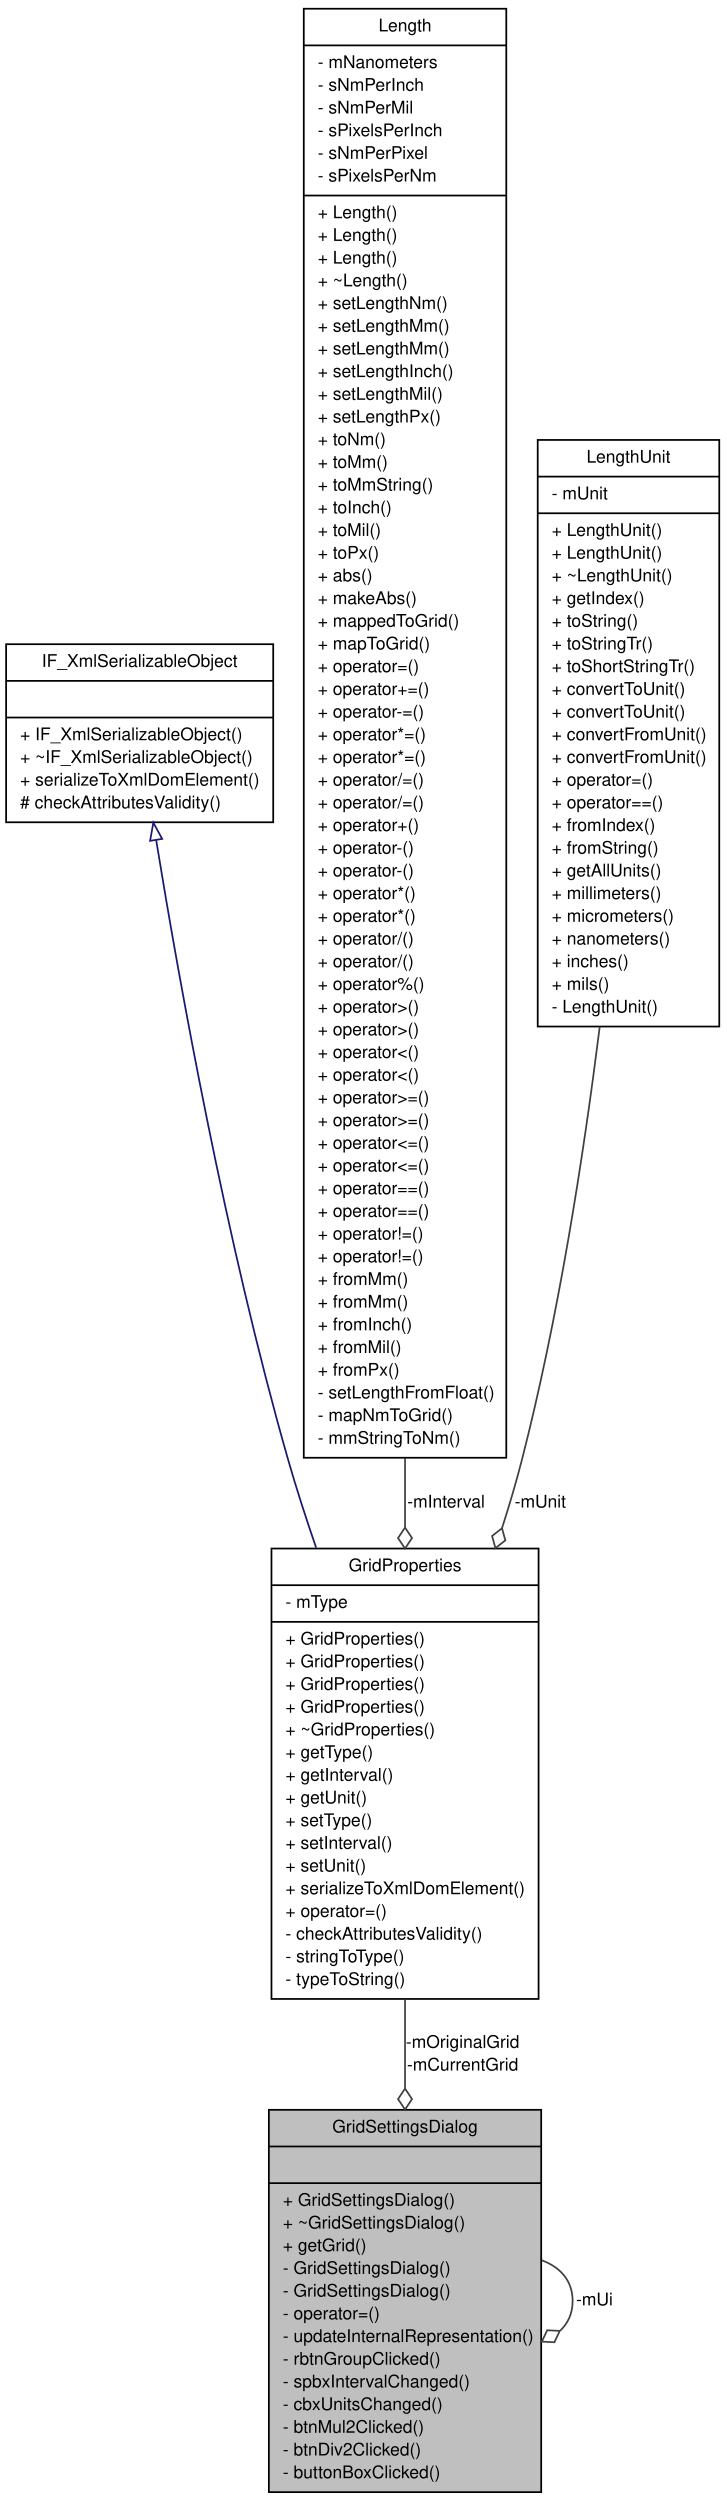
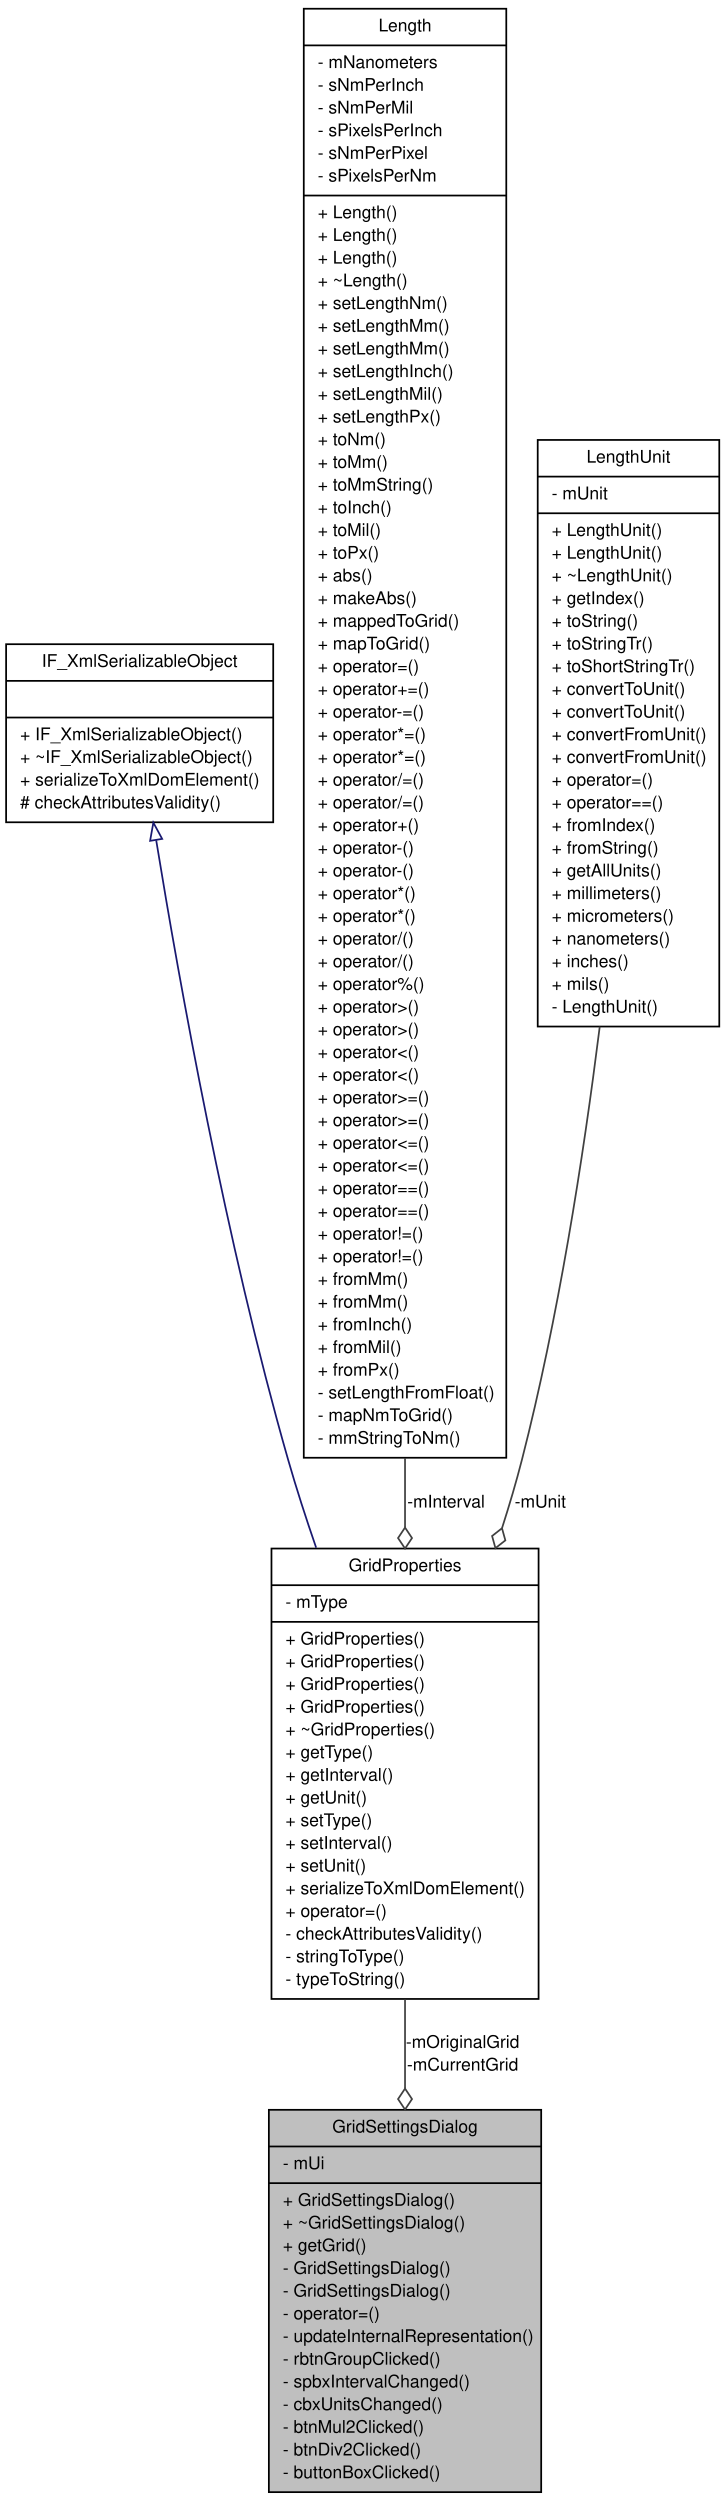
<svg xmlns="http://www.w3.org/2000/svg" xmlns:xlink="http://www.w3.org/1999/xlink" width="416pt" height="1432pt" viewBox="0.00 0.00 416.00 1432.00">
  <g id="graph1" class="graph" transform="scale(1 1) rotate(0) translate(4 1428)">
    <polygon fill="white" stroke="white" points="-4,5 -4,-1428 413,-1428 413,5 -4,5" />
    <g id="node1" class="node">
      <polygon fill="#bfbfbf" stroke="black" points="150,-0.5 150,-219.5 306,-219.5 306,-0.5 150,-0.5" />
      <text text-anchor="middle" x="228" y="-206.5" font-family="Helvetica,sans-Serif" font-size="10.00">GridSettingsDialog</text>
      <polyline fill="none" stroke="black" points="150,-198.5 306,-198.5 " />
-       <text text-anchor="middle" x="228" y="-185.5" font-family="Helvetica,sans-Serif" font-size="10.00"> </text>
+       <text text-anchor="start" x="158" y="-185.5" font-family="Helvetica,sans-Serif" font-size="10.00">- mUi</text>
      <polyline fill="none" stroke="black" points="150,-177.5 306,-177.5 " />
      <text text-anchor="start" x="158" y="-164.5" font-family="Helvetica,sans-Serif" font-size="10.00">+ GridSettingsDialog()</text>
      <text text-anchor="start" x="158" y="-151.5" font-family="Helvetica,sans-Serif" font-size="10.00">+ ~GridSettingsDialog()</text>
      <text text-anchor="start" x="158" y="-138.5" font-family="Helvetica,sans-Serif" font-size="10.00">+ getGrid()</text>
      <text text-anchor="start" x="158" y="-125.5" font-family="Helvetica,sans-Serif" font-size="10.00">- GridSettingsDialog()</text>
      <text text-anchor="start" x="158" y="-112.5" font-family="Helvetica,sans-Serif" font-size="10.00">- GridSettingsDialog()</text>
      <text text-anchor="start" x="158" y="-99.5" font-family="Helvetica,sans-Serif" font-size="10.00">- operator=()</text>
      <text text-anchor="start" x="158" y="-86.5" font-family="Helvetica,sans-Serif" font-size="10.00">- updateInternalRepresentation()</text>
      <text text-anchor="start" x="158" y="-73.5" font-family="Helvetica,sans-Serif" font-size="10.00">- rbtnGroupClicked()</text>
      <text text-anchor="start" x="158" y="-60.5" font-family="Helvetica,sans-Serif" font-size="10.00">- spbxIntervalChanged()</text>
      <text text-anchor="start" x="158" y="-47.5" font-family="Helvetica,sans-Serif" font-size="10.00">- cbxUnitsChanged()</text>
      <text text-anchor="start" x="158" y="-34.5" font-family="Helvetica,sans-Serif" font-size="10.00">- btnMul2Clicked()</text>
      <text text-anchor="start" x="158" y="-21.5" font-family="Helvetica,sans-Serif" font-size="10.00">- btnDiv2Clicked()</text>
      <text text-anchor="start" x="158" y="-8.5" font-family="Helvetica,sans-Serif" font-size="10.00">- buttonBoxClicked()</text>
-     </g>
-     <g id="edge10" class="edge">
-       <path fill="none" stroke="#404040" d="M306.347,-133.288C316.944,-129.384 324,-121.621 324,-110 324,-102.918 321.38,-97.27 316.935,-93.054" />
-       <polygon fill="none" stroke="#404040" points="316.642,-92.878 309.439,-93.227 306.347,-86.712 313.55,-86.364 316.642,-92.878" />
-       <text text-anchor="middle" x="336.5" y="-107.5" font-family="Helvetica,sans-Serif" font-size="10.00"> -mUi</text>
    </g>
    <g id="node2" class="node">
      <a xlink:href="../../d8/dbf/class_grid_properties.html" target="_top" xlink:title="The GridProperties class. ">
        <polygon fill="white" stroke="black" points="151.5,-283 151.5,-541 304.5,-541 304.5,-283 151.5,-283" />
        <text text-anchor="middle" x="228" y="-528" font-family="Helvetica,sans-Serif" font-size="10.00">GridProperties</text>
        <polyline fill="none" stroke="black" points="151.5,-520 304.5,-520 " />
        <text text-anchor="start" x="159.5" y="-507" font-family="Helvetica,sans-Serif" font-size="10.00">- mType</text>
        <polyline fill="none" stroke="black" points="151.5,-499 304.5,-499 " />
        <text text-anchor="start" x="159.5" y="-486" font-family="Helvetica,sans-Serif" font-size="10.00">+ GridProperties()</text>
        <text text-anchor="start" x="159.5" y="-473" font-family="Helvetica,sans-Serif" font-size="10.00">+ GridProperties()</text>
        <text text-anchor="start" x="159.5" y="-460" font-family="Helvetica,sans-Serif" font-size="10.00">+ GridProperties()</text>
        <text text-anchor="start" x="159.5" y="-447" font-family="Helvetica,sans-Serif" font-size="10.00">+ GridProperties()</text>
        <text text-anchor="start" x="159.5" y="-434" font-family="Helvetica,sans-Serif" font-size="10.00">+ ~GridProperties()</text>
        <text text-anchor="start" x="159.5" y="-421" font-family="Helvetica,sans-Serif" font-size="10.00">+ getType()</text>
        <text text-anchor="start" x="159.5" y="-408" font-family="Helvetica,sans-Serif" font-size="10.00">+ getInterval()</text>
        <text text-anchor="start" x="159.5" y="-395" font-family="Helvetica,sans-Serif" font-size="10.00">+ getUnit()</text>
        <text text-anchor="start" x="159.5" y="-382" font-family="Helvetica,sans-Serif" font-size="10.00">+ setType()</text>
        <text text-anchor="start" x="159.5" y="-369" font-family="Helvetica,sans-Serif" font-size="10.00">+ setInterval()</text>
        <text text-anchor="start" x="159.5" y="-356" font-family="Helvetica,sans-Serif" font-size="10.00">+ setUnit()</text>
        <text text-anchor="start" x="159.5" y="-343" font-family="Helvetica,sans-Serif" font-size="10.00">+ serializeToXmlDomElement()</text>
        <text text-anchor="start" x="159.5" y="-330" font-family="Helvetica,sans-Serif" font-size="10.00">+ operator=()</text>
        <text text-anchor="start" x="159.5" y="-317" font-family="Helvetica,sans-Serif" font-size="10.00">- checkAttributesValidity()</text>
        <text text-anchor="start" x="159.5" y="-304" font-family="Helvetica,sans-Serif" font-size="10.00">- stringToType()</text>
        <text text-anchor="start" x="159.5" y="-291" font-family="Helvetica,sans-Serif" font-size="10.00">- typeToString()</text>
      </a>
    </g>
    <g id="edge2" class="edge">
      <path fill="none" stroke="#404040" d="M228,-282.611C228,-265.734 228,-248.491 228,-231.746" />
      <polygon fill="none" stroke="#404040" points="228,-231.654 224,-225.654 228,-219.654 232,-225.654 228,-231.654" />
      <text text-anchor="middle" x="261" y="-255" font-family="Helvetica,sans-Serif" font-size="10.00"> -mOriginalGrid</text>
      <text text-anchor="middle" x="261" y="-242" font-family="Helvetica,sans-Serif" font-size="10.00">-mCurrentGrid</text>
    </g>
    <g id="node4" class="node">
      <a xlink:href="../../d9/d3d/class_i_f___xml_serializable_object.html" target="_top" xlink:title="The IF_XmlSerializableObject class provides an interface for classes which are serializable/deseriali...">
        <polygon fill="white" stroke="black" points="-0.5,-957 -0.5,-1059 152.5,-1059 152.5,-957 -0.5,-957" />
        <text text-anchor="middle" x="76" y="-1046" font-family="Helvetica,sans-Serif" font-size="10.00">IF_XmlSerializableObject</text>
        <polyline fill="none" stroke="black" points="-0.5,-1038 152.5,-1038 " />
        <text text-anchor="middle" x="76" y="-1025" font-family="Helvetica,sans-Serif" font-size="10.00"> </text>
        <polyline fill="none" stroke="black" points="-0.5,-1017 152.5,-1017 " />
        <text text-anchor="start" x="7.5" y="-1004" font-family="Helvetica,sans-Serif" font-size="10.00">+ IF_XmlSerializableObject()</text>
        <text text-anchor="start" x="7.5" y="-991" font-family="Helvetica,sans-Serif" font-size="10.00">+ ~IF_XmlSerializableObject()</text>
        <text text-anchor="start" x="7.5" y="-978" font-family="Helvetica,sans-Serif" font-size="10.00">+ serializeToXmlDomElement()</text>
        <text text-anchor="start" x="7.5" y="-965" font-family="Helvetica,sans-Serif" font-size="10.00"># checkAttributesValidity()</text>
      </a>
    </g>
    <g id="edge4" class="edge">
      <path fill="none" stroke="midnightblue" d="M85.473,-946.681C98.798,-864.9 125.478,-716.024 161,-592 165.728,-575.491 171.266,-558.34 177.095,-541.473" />
      <polygon fill="none" stroke="midnightblue" points="81.978,-946.368 83.837,-956.798 88.888,-947.485 81.978,-946.368" />
    </g>
    <g id="node6" class="node">
      <a xlink:href="../../df/df0/class_length.html" target="_top" xlink:title="The Length class is used to represent a length (for example 12.75 millimeters) ">
        <polygon fill="white" stroke="black" points="170,-593 170,-1423 286,-1423 286,-593 170,-593" />
        <text text-anchor="middle" x="228" y="-1410" font-family="Helvetica,sans-Serif" font-size="10.00">Length</text>
        <polyline fill="none" stroke="black" points="170,-1402 286,-1402 " />
        <text text-anchor="start" x="178" y="-1389" font-family="Helvetica,sans-Serif" font-size="10.00">- mNanometers</text>
        <text text-anchor="start" x="178" y="-1376" font-family="Helvetica,sans-Serif" font-size="10.00">- sNmPerInch</text>
        <text text-anchor="start" x="178" y="-1363" font-family="Helvetica,sans-Serif" font-size="10.00">- sNmPerMil</text>
        <text text-anchor="start" x="178" y="-1350" font-family="Helvetica,sans-Serif" font-size="10.00">- sPixelsPerInch</text>
        <text text-anchor="start" x="178" y="-1337" font-family="Helvetica,sans-Serif" font-size="10.00">- sNmPerPixel</text>
        <text text-anchor="start" x="178" y="-1324" font-family="Helvetica,sans-Serif" font-size="10.00">- sPixelsPerNm</text>
        <polyline fill="none" stroke="black" points="170,-1316 286,-1316 " />
        <text text-anchor="start" x="178" y="-1303" font-family="Helvetica,sans-Serif" font-size="10.00">+ Length()</text>
        <text text-anchor="start" x="178" y="-1290" font-family="Helvetica,sans-Serif" font-size="10.00">+ Length()</text>
        <text text-anchor="start" x="178" y="-1277" font-family="Helvetica,sans-Serif" font-size="10.00">+ Length()</text>
        <text text-anchor="start" x="178" y="-1264" font-family="Helvetica,sans-Serif" font-size="10.00">+ ~Length()</text>
        <text text-anchor="start" x="178" y="-1251" font-family="Helvetica,sans-Serif" font-size="10.00">+ setLengthNm()</text>
        <text text-anchor="start" x="178" y="-1238" font-family="Helvetica,sans-Serif" font-size="10.00">+ setLengthMm()</text>
        <text text-anchor="start" x="178" y="-1225" font-family="Helvetica,sans-Serif" font-size="10.00">+ setLengthMm()</text>
        <text text-anchor="start" x="178" y="-1212" font-family="Helvetica,sans-Serif" font-size="10.00">+ setLengthInch()</text>
        <text text-anchor="start" x="178" y="-1199" font-family="Helvetica,sans-Serif" font-size="10.00">+ setLengthMil()</text>
        <text text-anchor="start" x="178" y="-1186" font-family="Helvetica,sans-Serif" font-size="10.00">+ setLengthPx()</text>
        <text text-anchor="start" x="178" y="-1173" font-family="Helvetica,sans-Serif" font-size="10.00">+ toNm()</text>
        <text text-anchor="start" x="178" y="-1160" font-family="Helvetica,sans-Serif" font-size="10.00">+ toMm()</text>
        <text text-anchor="start" x="178" y="-1147" font-family="Helvetica,sans-Serif" font-size="10.00">+ toMmString()</text>
        <text text-anchor="start" x="178" y="-1134" font-family="Helvetica,sans-Serif" font-size="10.00">+ toInch()</text>
        <text text-anchor="start" x="178" y="-1121" font-family="Helvetica,sans-Serif" font-size="10.00">+ toMil()</text>
        <text text-anchor="start" x="178" y="-1108" font-family="Helvetica,sans-Serif" font-size="10.00">+ toPx()</text>
        <text text-anchor="start" x="178" y="-1095" font-family="Helvetica,sans-Serif" font-size="10.00">+ abs()</text>
        <text text-anchor="start" x="178" y="-1082" font-family="Helvetica,sans-Serif" font-size="10.00">+ makeAbs()</text>
        <text text-anchor="start" x="178" y="-1069" font-family="Helvetica,sans-Serif" font-size="10.00">+ mappedToGrid()</text>
        <text text-anchor="start" x="178" y="-1056" font-family="Helvetica,sans-Serif" font-size="10.00">+ mapToGrid()</text>
        <text text-anchor="start" x="178" y="-1043" font-family="Helvetica,sans-Serif" font-size="10.00">+ operator=()</text>
        <text text-anchor="start" x="178" y="-1030" font-family="Helvetica,sans-Serif" font-size="10.00">+ operator+=()</text>
        <text text-anchor="start" x="178" y="-1017" font-family="Helvetica,sans-Serif" font-size="10.00">+ operator-=()</text>
        <text text-anchor="start" x="178" y="-1004" font-family="Helvetica,sans-Serif" font-size="10.00">+ operator*=()</text>
        <text text-anchor="start" x="178" y="-991" font-family="Helvetica,sans-Serif" font-size="10.00">+ operator*=()</text>
        <text text-anchor="start" x="178" y="-978" font-family="Helvetica,sans-Serif" font-size="10.00">+ operator/=()</text>
        <text text-anchor="start" x="178" y="-965" font-family="Helvetica,sans-Serif" font-size="10.00">+ operator/=()</text>
        <text text-anchor="start" x="178" y="-952" font-family="Helvetica,sans-Serif" font-size="10.00">+ operator+()</text>
        <text text-anchor="start" x="178" y="-939" font-family="Helvetica,sans-Serif" font-size="10.00">+ operator-()</text>
        <text text-anchor="start" x="178" y="-926" font-family="Helvetica,sans-Serif" font-size="10.00">+ operator-()</text>
        <text text-anchor="start" x="178" y="-913" font-family="Helvetica,sans-Serif" font-size="10.00">+ operator*()</text>
        <text text-anchor="start" x="178" y="-900" font-family="Helvetica,sans-Serif" font-size="10.00">+ operator*()</text>
        <text text-anchor="start" x="178" y="-887" font-family="Helvetica,sans-Serif" font-size="10.00">+ operator/()</text>
        <text text-anchor="start" x="178" y="-874" font-family="Helvetica,sans-Serif" font-size="10.00">+ operator/()</text>
        <text text-anchor="start" x="178" y="-861" font-family="Helvetica,sans-Serif" font-size="10.00">+ operator%()</text>
        <text text-anchor="start" x="178" y="-848" font-family="Helvetica,sans-Serif" font-size="10.00">+ operator&gt;()</text>
        <text text-anchor="start" x="178" y="-835" font-family="Helvetica,sans-Serif" font-size="10.00">+ operator&gt;()</text>
        <text text-anchor="start" x="178" y="-822" font-family="Helvetica,sans-Serif" font-size="10.00">+ operator&lt;()</text>
        <text text-anchor="start" x="178" y="-809" font-family="Helvetica,sans-Serif" font-size="10.00">+ operator&lt;()</text>
        <text text-anchor="start" x="178" y="-796" font-family="Helvetica,sans-Serif" font-size="10.00">+ operator&gt;=()</text>
        <text text-anchor="start" x="178" y="-783" font-family="Helvetica,sans-Serif" font-size="10.00">+ operator&gt;=()</text>
        <text text-anchor="start" x="178" y="-770" font-family="Helvetica,sans-Serif" font-size="10.00">+ operator&lt;=()</text>
        <text text-anchor="start" x="178" y="-757" font-family="Helvetica,sans-Serif" font-size="10.00">+ operator&lt;=()</text>
        <text text-anchor="start" x="178" y="-744" font-family="Helvetica,sans-Serif" font-size="10.00">+ operator==()</text>
        <text text-anchor="start" x="178" y="-731" font-family="Helvetica,sans-Serif" font-size="10.00">+ operator==()</text>
        <text text-anchor="start" x="178" y="-718" font-family="Helvetica,sans-Serif" font-size="10.00">+ operator!=()</text>
        <text text-anchor="start" x="178" y="-705" font-family="Helvetica,sans-Serif" font-size="10.00">+ operator!=()</text>
        <text text-anchor="start" x="178" y="-692" font-family="Helvetica,sans-Serif" font-size="10.00">+ fromMm()</text>
        <text text-anchor="start" x="178" y="-679" font-family="Helvetica,sans-Serif" font-size="10.00">+ fromMm()</text>
        <text text-anchor="start" x="178" y="-666" font-family="Helvetica,sans-Serif" font-size="10.00">+ fromInch()</text>
        <text text-anchor="start" x="178" y="-653" font-family="Helvetica,sans-Serif" font-size="10.00">+ fromMil()</text>
        <text text-anchor="start" x="178" y="-640" font-family="Helvetica,sans-Serif" font-size="10.00">+ fromPx()</text>
        <text text-anchor="start" x="178" y="-627" font-family="Helvetica,sans-Serif" font-size="10.00">- setLengthFromFloat()</text>
        <text text-anchor="start" x="178" y="-614" font-family="Helvetica,sans-Serif" font-size="10.00">- mapNmToGrid()</text>
        <text text-anchor="start" x="178" y="-601" font-family="Helvetica,sans-Serif" font-size="10.00">- mmStringToNm()</text>
      </a>
    </g>
    <g id="edge6" class="edge">
      <path fill="none" stroke="#404040" d="M228,-592.842C228,-579.147 228,-565.844 228,-553.079" />
      <polygon fill="none" stroke="#404040" points="228,-553.009 224,-547.009 228,-541.009 232,-547.009 228,-553.009" />
      <text text-anchor="middle" x="251.5" y="-564.5" font-family="Helvetica,sans-Serif" font-size="10.00"> -mInterval</text>
    </g>
    <g id="node8" class="node">
      <a xlink:href="../../dd/d55/class_length_unit.html" target="_top" xlink:title="The LengthUnit class represents a length unit (millimeters, inches,...) and provides some useful meth...">
        <polygon fill="white" stroke="black" points="304,-840 304,-1176 408,-1176 408,-840 304,-840" />
        <text text-anchor="middle" x="356" y="-1163" font-family="Helvetica,sans-Serif" font-size="10.00">LengthUnit</text>
        <polyline fill="none" stroke="black" points="304,-1155 408,-1155 " />
        <text text-anchor="start" x="312" y="-1142" font-family="Helvetica,sans-Serif" font-size="10.00">- mUnit</text>
        <polyline fill="none" stroke="black" points="304,-1134 408,-1134 " />
        <text text-anchor="start" x="312" y="-1121" font-family="Helvetica,sans-Serif" font-size="10.00">+ LengthUnit()</text>
        <text text-anchor="start" x="312" y="-1108" font-family="Helvetica,sans-Serif" font-size="10.00">+ LengthUnit()</text>
        <text text-anchor="start" x="312" y="-1095" font-family="Helvetica,sans-Serif" font-size="10.00">+ ~LengthUnit()</text>
        <text text-anchor="start" x="312" y="-1082" font-family="Helvetica,sans-Serif" font-size="10.00">+ getIndex()</text>
        <text text-anchor="start" x="312" y="-1069" font-family="Helvetica,sans-Serif" font-size="10.00">+ toString()</text>
        <text text-anchor="start" x="312" y="-1056" font-family="Helvetica,sans-Serif" font-size="10.00">+ toStringTr()</text>
        <text text-anchor="start" x="312" y="-1043" font-family="Helvetica,sans-Serif" font-size="10.00">+ toShortStringTr()</text>
        <text text-anchor="start" x="312" y="-1030" font-family="Helvetica,sans-Serif" font-size="10.00">+ convertToUnit()</text>
        <text text-anchor="start" x="312" y="-1017" font-family="Helvetica,sans-Serif" font-size="10.00">+ convertToUnit()</text>
        <text text-anchor="start" x="312" y="-1004" font-family="Helvetica,sans-Serif" font-size="10.00">+ convertFromUnit()</text>
        <text text-anchor="start" x="312" y="-991" font-family="Helvetica,sans-Serif" font-size="10.00">+ convertFromUnit()</text>
        <text text-anchor="start" x="312" y="-978" font-family="Helvetica,sans-Serif" font-size="10.00">+ operator=()</text>
        <text text-anchor="start" x="312" y="-965" font-family="Helvetica,sans-Serif" font-size="10.00">+ operator==()</text>
        <text text-anchor="start" x="312" y="-952" font-family="Helvetica,sans-Serif" font-size="10.00">+ fromIndex()</text>
        <text text-anchor="start" x="312" y="-939" font-family="Helvetica,sans-Serif" font-size="10.00">+ fromString()</text>
        <text text-anchor="start" x="312" y="-926" font-family="Helvetica,sans-Serif" font-size="10.00">+ getAllUnits()</text>
        <text text-anchor="start" x="312" y="-913" font-family="Helvetica,sans-Serif" font-size="10.00">+ millimeters()</text>
        <text text-anchor="start" x="312" y="-900" font-family="Helvetica,sans-Serif" font-size="10.00">+ micrometers()</text>
        <text text-anchor="start" x="312" y="-887" font-family="Helvetica,sans-Serif" font-size="10.00">+ nanometers()</text>
        <text text-anchor="start" x="312" y="-874" font-family="Helvetica,sans-Serif" font-size="10.00">+ inches()</text>
        <text text-anchor="start" x="312" y="-861" font-family="Helvetica,sans-Serif" font-size="10.00">+ mils()</text>
        <text text-anchor="start" x="312" y="-848" font-family="Helvetica,sans-Serif" font-size="10.00">- LengthUnit()</text>
      </a>
    </g>
    <g id="edge8" class="edge">
      <path fill="none" stroke="#404040" d="M339.528,-839.911C329.959,-763.517 315.62,-672.43 295,-592 291.702,-579.134 287.808,-565.914 283.583,-552.762" />
      <polygon fill="none" stroke="#404040" points="283.54,-552.632 277.867,-548.181 279.792,-541.232 285.466,-545.683 283.54,-552.632" />
      <text text-anchor="middle" x="305.5" y="-564.5" font-family="Helvetica,sans-Serif" font-size="10.00"> -mUnit</text>
    </g>
  </g>
</svg>
